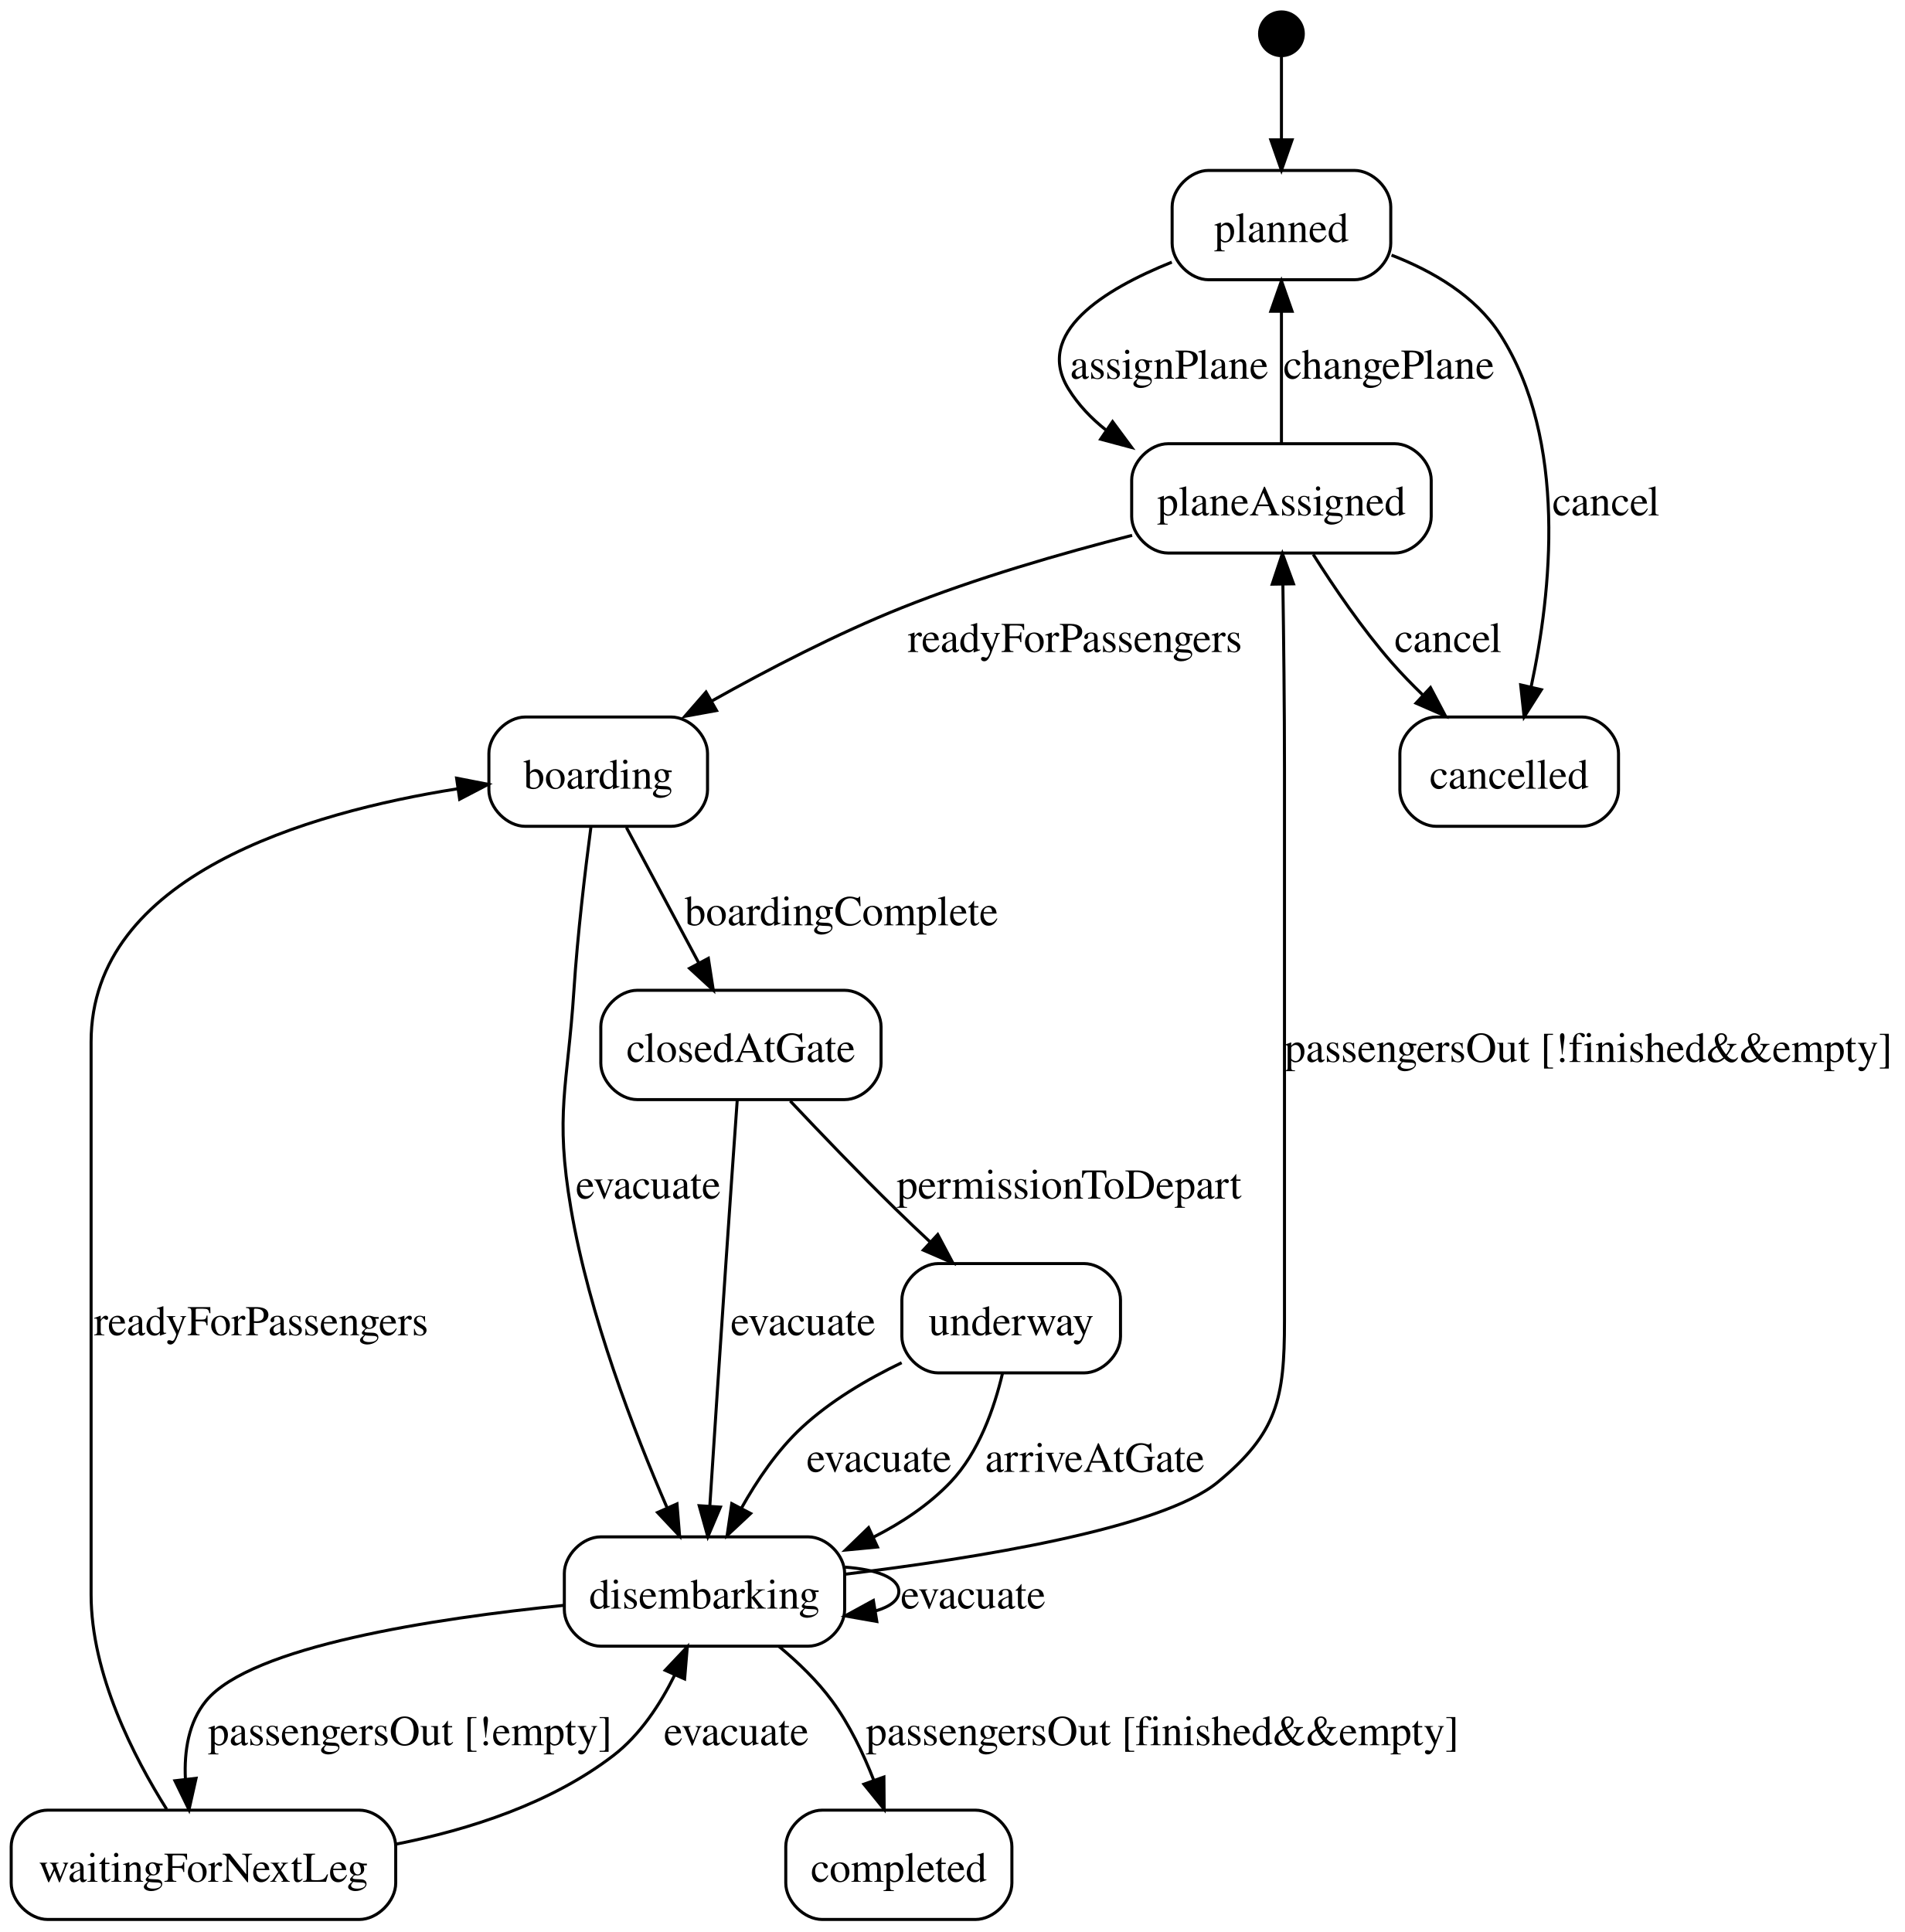
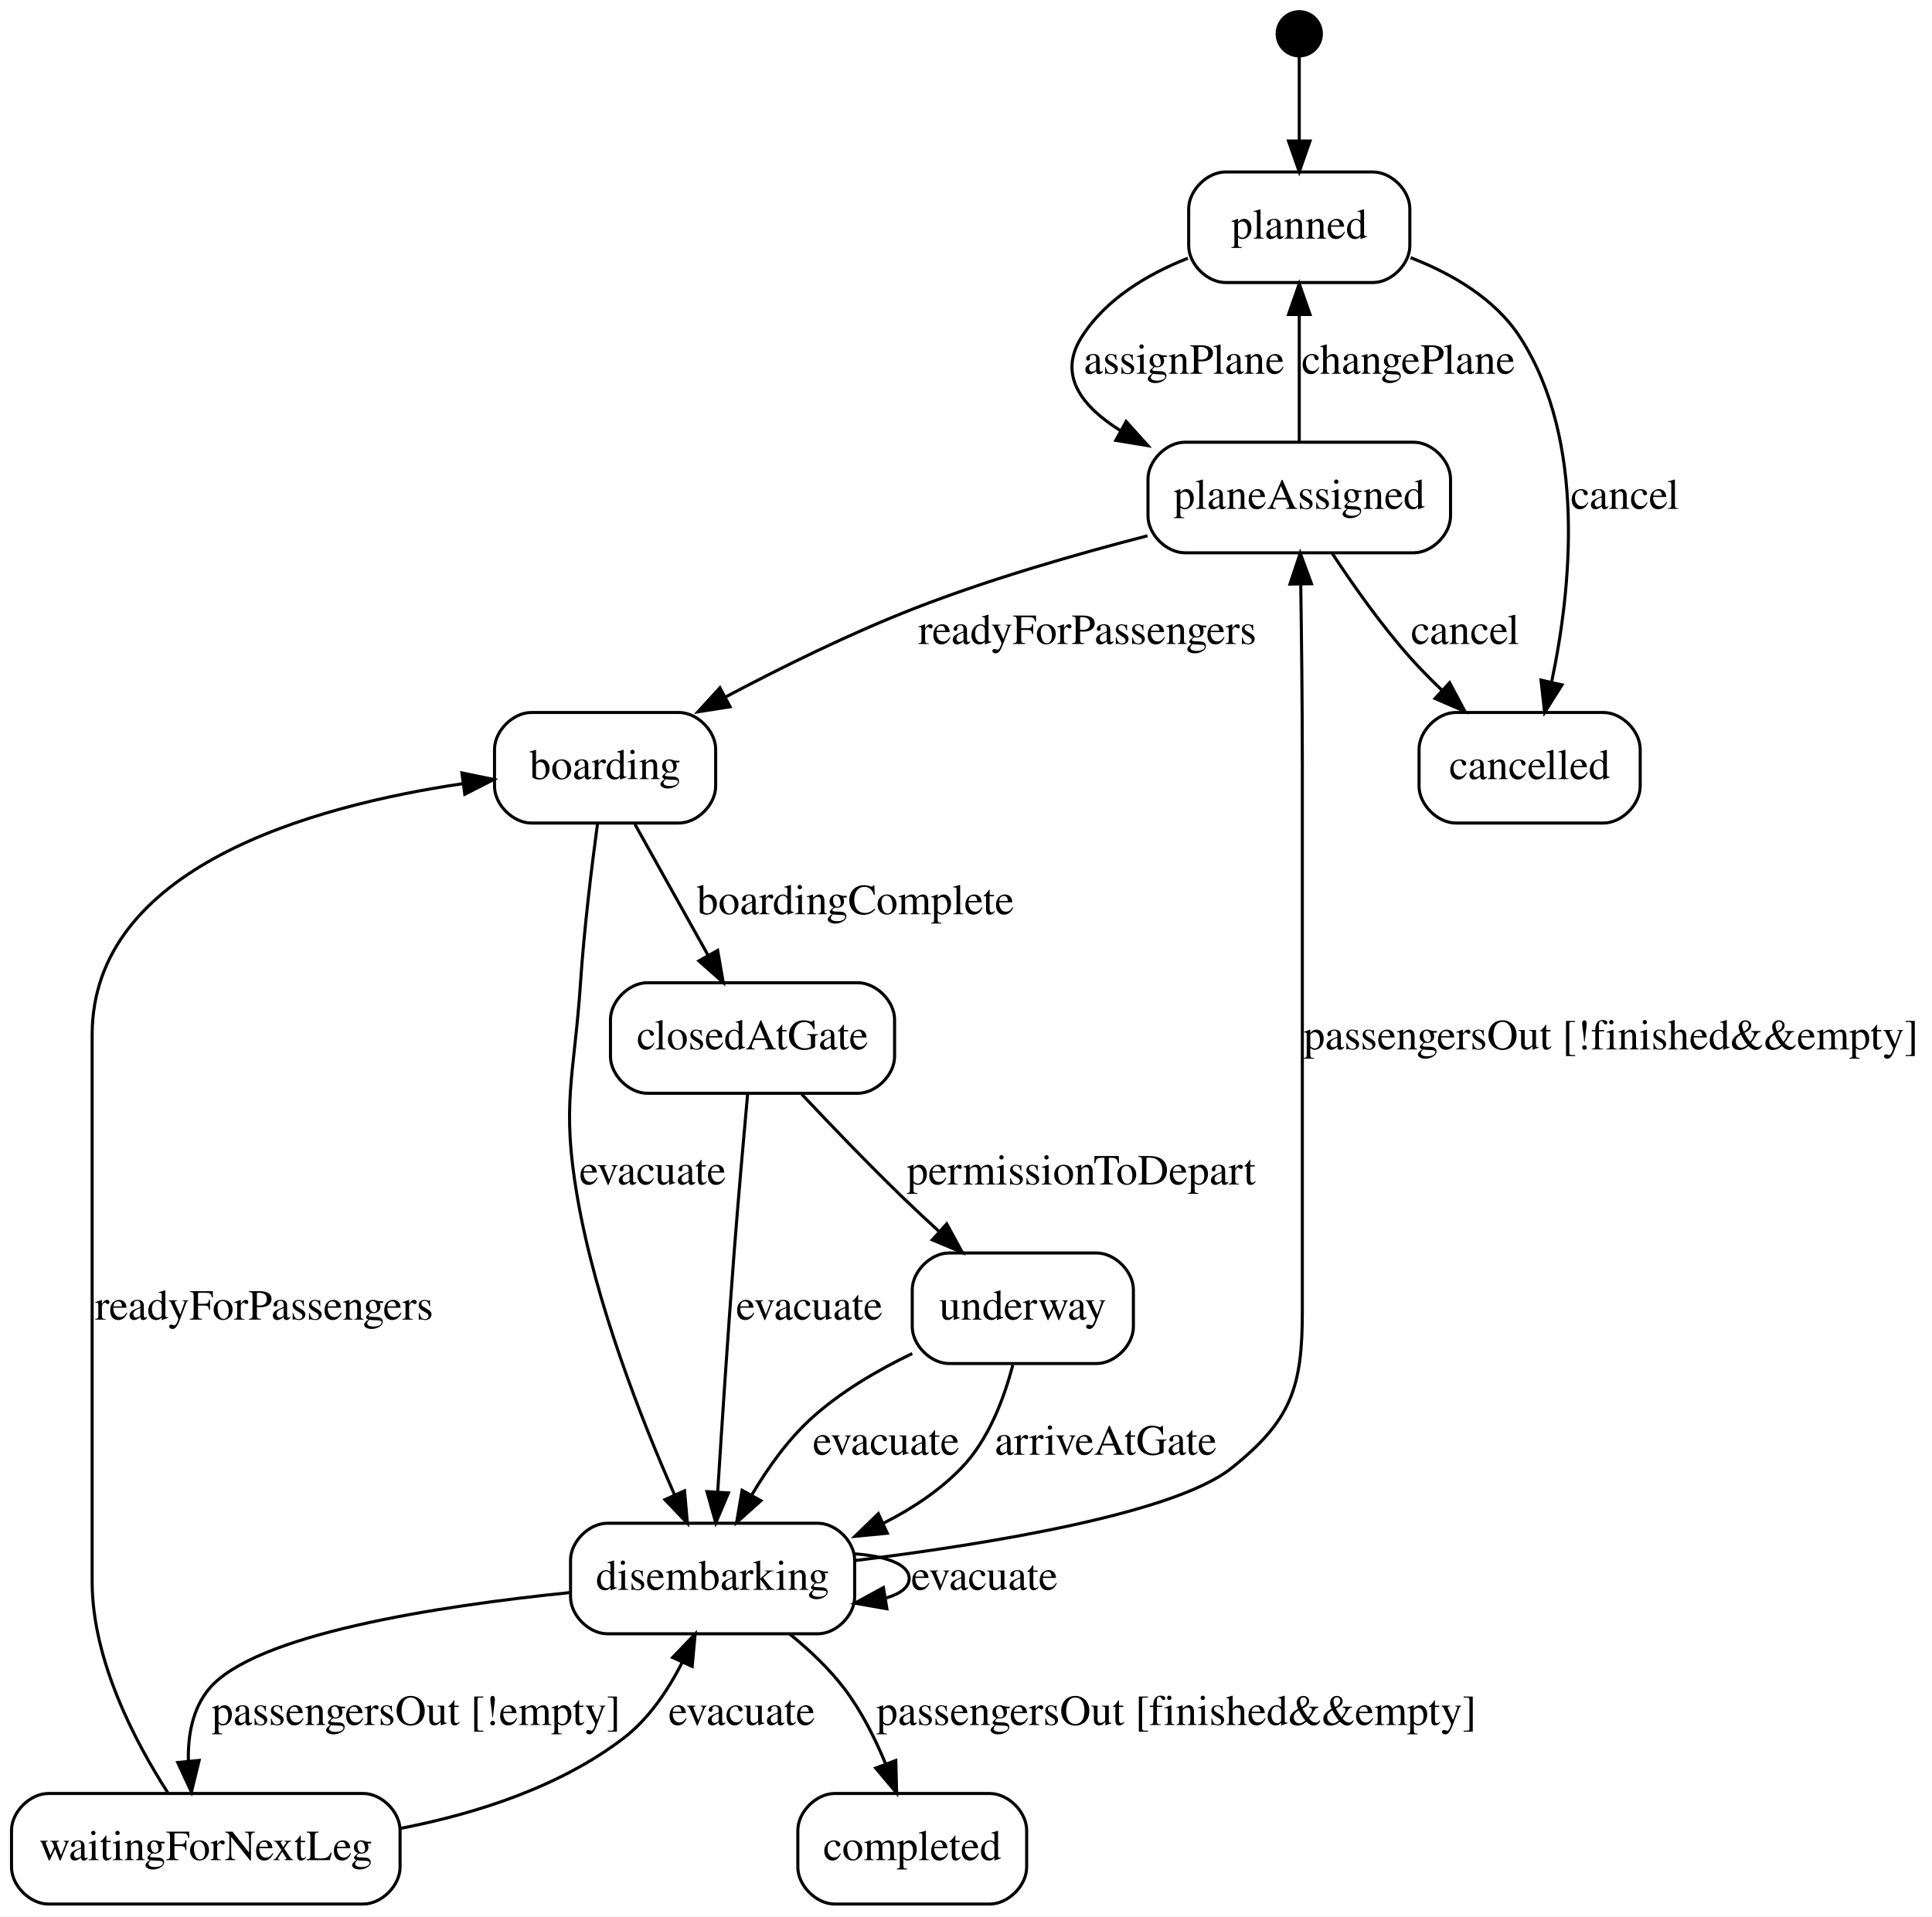
- <svg xmlns="http://www.w3.org/2000/svg" width="627pt" height="636pt" viewBox="0.00 0.00 627.25 636.00">
-   <g id="graph0" class="graph" transform="scale(1 1) rotate(0) translate(4 632)">
-     <polygon fill="white" stroke="white" points="-4,5 -4,-632 624.245,-632 624.245,5 -4,5" />
+ <svg xmlns="http://www.w3.org/2000/svg" width="629pt" height="624pt" viewBox="0.00 0.00 629.00 624.00">
+   <g id="graph0" class="graph" transform="scale(1 1) rotate(0) translate(4 620)">
+     <polygon fill="white" stroke="none" points="-4,4 -4,-620 625,-620 625,4 -4,4" />
    <g id="node1" class="node">
-       <ellipse fill="black" stroke="black" cx="418" cy="-621" rx="7.2" ry="7.2" />
+       <ellipse fill="black" stroke="black" cx="419" cy="-609" rx="7.2" ry="7.2" />
    </g>
    <g id="node2" class="node">
-       <path fill="none" stroke="black" d="M442,-576C442,-576 394,-576 394,-576 388,-576 382,-570 382,-564 382,-564 382,-552 382,-552 382,-546 388,-540 394,-540 394,-540 442,-540 442,-540 448,-540 454,-546 454,-552 454,-552 454,-564 454,-564 454,-570 448,-576 442,-576" />
-       <text text-anchor="middle" x="418" y="-552.4" font-family="Times,serif" font-size="14.00">planned</text>
+       <path fill="none" stroke="black" d="M443,-564C443,-564 395,-564 395,-564 389,-564 383,-558 383,-552 383,-552 383,-540 383,-540 383,-534 389,-528 395,-528 395,-528 443,-528 443,-528 449,-528 455,-534 455,-540 455,-540 455,-552 455,-552 455,-558 449,-564 443,-564" />
+       <text text-anchor="middle" x="419" y="-542.3" font-family="Times,serif" font-size="14.00">planned</text>
    </g>
    <g id="edge1" class="edge">
-       <path fill="none" stroke="black" d="M418,-613.472C418,-606.902 418,-596.324 418,-586.229" />
-       <polygon fill="black" stroke="black" points="421.5,-586.073 418,-576.073 414.5,-586.073 421.5,-586.073" />
+       <path fill="none" stroke="black" d="M419,-601.472C419,-594.902 419,-584.324 419,-574.229" />
+       <polygon fill="black" stroke="black" points="422.5,-574.073 419,-564.073 415.5,-574.073 422.5,-574.073" />
    </g>
    <g id="node3" class="node">
-       <path fill="none" stroke="black" d="M455.321,-486C455.321,-486 380.679,-486 380.679,-486 374.679,-486 368.679,-480 368.679,-474 368.679,-474 368.679,-462 368.679,-462 368.679,-456 374.679,-450 380.679,-450 380.679,-450 455.321,-450 455.321,-450 461.321,-450 467.321,-456 467.321,-462 467.321,-462 467.321,-474 467.321,-474 467.321,-480 461.321,-486 455.321,-486" />
-       <text text-anchor="middle" x="418" y="-462.4" font-family="Times,serif" font-size="14.00">planeAssigned</text>
+       <path fill="none" stroke="black" d="M456.25,-476C456.25,-476 381.75,-476 381.75,-476 375.75,-476 369.75,-470 369.75,-464 369.75,-464 369.75,-452 369.75,-452 369.75,-446 375.75,-440 381.75,-440 381.75,-440 456.25,-440 456.25,-440 462.25,-440 468.25,-446 468.25,-452 468.25,-452 468.25,-464 468.25,-464 468.25,-470 462.25,-476 456.25,-476" />
+       <text text-anchor="middle" x="419" y="-454.3" font-family="Times,serif" font-size="14.00">planeAssigned</text>
    </g>
    <g id="edge3" class="edge">
-       <path fill="none" stroke="black" d="M381.897,-545.792C359.316,-536.718 336.501,-522.427 347.896,-504 351.105,-498.812 355.341,-494.367 360.145,-490.565" />
-       <polygon fill="black" stroke="black" points="362.387,-493.273 368.687,-484.755 358.45,-487.485 362.387,-493.273" />
-       <text text-anchor="middle" x="381.052" y="-507.4" font-family="Times,serif" font-size="14.00">assignPlane</text>
+       <path fill="none" stroke="black" d="M382.735,-535.922C369.444,-530.65 355.766,-522.487 348,-510 340.439,-497.842 348.091,-487.72 360.772,-479.783" />
+       <polygon fill="black" stroke="black" points="362.631,-482.755 369.722,-474.883 359.269,-476.615 362.631,-482.755" />
+       <text text-anchor="middle" x="381.5" y="-498.3" font-family="Times,serif" font-size="14.00">assignPlane</text>
    </g>
    <g id="node10" class="node">
-       <path fill="none" stroke="black" d="M517,-396C517,-396 469,-396 469,-396 463,-396 457,-390 457,-384 457,-384 457,-372 457,-372 457,-366 463,-360 469,-360 469,-360 517,-360 517,-360 523,-360 529,-366 529,-372 529,-372 529,-384 529,-384 529,-390 523,-396 517,-396" />
-       <text text-anchor="middle" x="493" y="-372.4" font-family="Times,serif" font-size="14.00">cancelled</text>
+       <path fill="none" stroke="black" d="M518,-388C518,-388 470,-388 470,-388 464,-388 458,-382 458,-376 458,-376 458,-364 458,-364 458,-358 464,-352 470,-352 470,-352 518,-352 518,-352 524,-352 530,-358 530,-364 530,-364 530,-376 530,-376 530,-382 524,-388 518,-388" />
+       <text text-anchor="middle" x="494" y="-366.3" font-family="Times,serif" font-size="14.00">cancelled</text>
    </g>
    <g id="edge17" class="edge">
-       <path fill="none" stroke="black" d="M454.251,-548.106C467.825,-542.845 481.904,-534.64 490,-522 512.403,-487.021 506.809,-436.698 500.241,-406.019" />
-       <polygon fill="black" stroke="black" points="503.596,-404.991 497.922,-396.043 496.778,-406.576 503.596,-404.991" />
-       <text text-anchor="middle" x="524.873" y="-462.4" font-family="Times,serif" font-size="14.00">cancel</text>
+       <path fill="none" stroke="black" d="M455.248,-536.104C468.82,-530.842 482.9,-522.638 491,-510 512.576,-476.335 507.485,-428.035 501.204,-398.137" />
+       <polygon fill="black" stroke="black" points="504.53,-396.981 498.884,-388.016 497.707,-398.546 504.53,-396.981" />
+       <text text-anchor="middle" x="525" y="-454.3" font-family="Times,serif" font-size="14.00">cancel</text>
    </g>
    <g id="edge2" class="edge">
-       <path fill="none" stroke="black" d="M418,-486.05C418,-498.342 418,-515.197 418,-529.395" />
-       <polygon fill="black" stroke="black" points="414.5,-529.614 418,-539.614 421.5,-529.614 414.5,-529.614" />
-       <text text-anchor="middle" x="453.373" y="-507.4" font-family="Times,serif" font-size="14.00">changePlane</text>
+       <path fill="none" stroke="black" d="M419,-476.084C419,-487.861 419,-503.774 419,-517.342" />
+       <polygon fill="black" stroke="black" points="415.5,-517.597 419,-527.597 422.5,-517.597 415.5,-517.597" />
+       <text text-anchor="middle" x="454.5" y="-498.3" font-family="Times,serif" font-size="14.00">changePlane</text>
    </g>
    <g id="node5" class="node">
-       <path fill="none" stroke="black" d="M217,-396C217,-396 169,-396 169,-396 163,-396 157,-390 157,-384 157,-384 157,-372 157,-372 157,-366 163,-360 169,-360 169,-360 217,-360 217,-360 223,-360 229,-366 229,-372 229,-372 229,-384 229,-384 229,-390 223,-396 217,-396" />
-       <text text-anchor="middle" x="193" y="-372.4" font-family="Times,serif" font-size="14.00">boarding</text>
+       <path fill="none" stroke="black" d="M217,-388C217,-388 169,-388 169,-388 163,-388 157,-382 157,-376 157,-376 157,-364 157,-364 157,-358 163,-352 169,-352 169,-352 217,-352 217,-352 223,-352 229,-358 229,-364 229,-364 229,-376 229,-376 229,-382 223,-388 217,-388" />
+       <text text-anchor="middle" x="193" y="-366.3" font-family="Times,serif" font-size="14.00">boarding</text>
    </g>
    <g id="edge6" class="edge">
-       <path fill="none" stroke="black" d="M368.829,-455.825C345.474,-449.864 317.402,-441.74 293.027,-432 271.639,-423.453 248.869,-411.624 230.466,-401.309" />
-       <polygon fill="black" stroke="black" points="231.963,-398.134 221.54,-396.233 228.503,-404.219 231.963,-398.134" />
-       <text text-anchor="middle" x="349.986" y="-417.4" font-family="Times,serif" font-size="14.00">readyForPassengers</text>
+       <path fill="none" stroke="black" d="M369.602,-445.535C346.32,-439.534 318.37,-431.461 294,-422 273.009,-413.851 250.565,-402.774 232.178,-393.025" />
+       <polygon fill="black" stroke="black" points="233.699,-389.869 223.233,-388.218 230.385,-396.035 233.699,-389.869" />
+       <text text-anchor="middle" x="350" y="-410.3" font-family="Times,serif" font-size="14.00">readyForPassengers</text>
    </g>
    <g id="edge18" class="edge">
-       <path fill="none" stroke="black" d="M428.464,-449.542C435.237,-438.827 444.573,-425.082 454.255,-414 457.442,-410.352 460.986,-406.702 464.601,-403.21" />
-       <polygon fill="black" stroke="black" points="467.08,-405.684 472.025,-396.314 462.316,-400.555 467.08,-405.684" />
-       <text text-anchor="middle" x="472.873" y="-417.4" font-family="Times,serif" font-size="14.00">cancel</text>
+       <path fill="none" stroke="black" d="M429.773,-439.748C436.498,-429.514 445.636,-416.527 455,-406 458.231,-402.368 461.813,-398.727 465.458,-395.239" />
+       <polygon fill="black" stroke="black" points="467.954,-397.698 472.936,-388.347 463.211,-392.55 467.954,-397.698" />
+       <text text-anchor="middle" x="473" y="-410.3" font-family="Times,serif" font-size="14.00">cancel</text>
    </g>
    <g id="node4" class="node">
-       <path fill="none" stroke="black" d="M114.316,-36C114.316,-36 11.684,-36 11.684,-36 5.684,-36 -0.316,-30 -0.316,-24 -0.316,-24 -0.316,-12 -0.316,-12 -0.316,-6 5.684,-0 11.684,-0 11.684,-0 114.316,-0 114.316,-0 120.316,-0 126.316,-6 126.316,-12 126.316,-12 126.316,-24 126.316,-24 126.316,-30 120.316,-36 114.316,-36" />
-       <text text-anchor="middle" x="63" y="-12.4" font-family="Times,serif" font-size="14.00">waitingForNextLeg</text>
+       <path fill="none" stroke="black" d="M114.25,-36C114.25,-36 11.75,-36 11.75,-36 5.75,-36 -0.25,-30 -0.25,-24 -0.25,-24 -0.25,-12 -0.25,-12 -0.25,-6 5.75,-0 11.75,-0 11.75,-0 114.25,-0 114.25,-0 120.25,-0 126.25,-6 126.25,-12 126.25,-12 126.25,-24 126.25,-24 126.25,-30 120.25,-36 114.25,-36" />
+       <text text-anchor="middle" x="63" y="-14.3" font-family="Times,serif" font-size="14.00">waitingForNextLeg</text>
    </g>
    <g id="edge7" class="edge">
-       <path fill="none" stroke="black" d="M50.885,-36.302C40.094,-53.431 26,-80.814 26,-107 26,-289 26,-289 26,-289 26,-343.766 97.164,-364.531 146.582,-372.348" />
-       <polygon fill="black" stroke="black" points="146.364,-375.853 156.763,-373.827 147.371,-368.925 146.364,-375.853" />
-       <text text-anchor="middle" x="81.986" y="-192.4" font-family="Times,serif" font-size="14.00">readyForPassengers</text>
+       <path fill="none" stroke="black" d="M50.679,-36.188C39.916,-52.917 26,-79.482 26,-105 26,-283 26,-283 26,-283 26,-337.498 97.164,-357.492 146.582,-364.807" />
+       <polygon fill="black" stroke="black" points="146.385,-368.312 156.763,-366.183 147.322,-361.375 146.385,-368.312" />
+       <text text-anchor="middle" x="82" y="-190.3" font-family="Times,serif" font-size="14.00">readyForPassengers</text>
    </g>
    <g id="node8" class="node">
-       <path fill="none" stroke="black" d="M262.155,-126C262.155,-126 193.845,-126 193.845,-126 187.845,-126 181.845,-120 181.845,-114 181.845,-114 181.845,-102 181.845,-102 181.845,-96 187.845,-90 193.845,-90 193.845,-90 262.155,-90 262.155,-90 268.155,-90 274.155,-96 274.155,-102 274.155,-102 274.155,-114 274.155,-114 274.155,-120 268.155,-126 262.155,-126" />
-       <text text-anchor="middle" x="228" y="-102.4" font-family="Times,serif" font-size="14.00">disembarking</text>
+       <path fill="none" stroke="black" d="M262.25,-124C262.25,-124 193.75,-124 193.75,-124 187.75,-124 181.75,-118 181.75,-112 181.75,-112 181.75,-100 181.75,-100 181.75,-94 187.75,-88 193.75,-88 193.75,-88 262.25,-88 262.25,-88 268.25,-88 274.25,-94 274.25,-100 274.25,-100 274.25,-112 274.25,-112 274.25,-118 268.25,-124 262.25,-124" />
+       <text text-anchor="middle" x="228" y="-102.3" font-family="Times,serif" font-size="14.00">disembarking</text>
    </g>
    <g id="edge10" class="edge">
-       <path fill="none" stroke="black" d="M126.42,-24.803C150.746,-29.604 177.546,-38.298 198,-54 206.806,-60.76 213.436,-70.891 218.192,-80.49" />
-       <polygon fill="black" stroke="black" points="215.062,-82.064 222.336,-89.768 221.453,-79.21 215.062,-82.064" />
-       <text text-anchor="middle" x="238.479" y="-57.4" font-family="Times,serif" font-size="14.00">evacuate</text>
+       <path fill="none" stroke="black" d="M126.524,-24.664C151.118,-29.44 178.277,-38.154 199,-54 207.287,-60.337 213.585,-69.767 218.159,-78.8" />
+       <polygon fill="black" stroke="black" points="214.984,-80.273 222.313,-87.924 221.355,-77.373 214.984,-80.273" />
+       <text text-anchor="middle" x="237.5" y="-58.3" font-family="Times,serif" font-size="14.00">evacuate</text>
    </g>
    <g id="node6" class="node">
-       <path fill="none" stroke="black" d="M274.145,-306C274.145,-306 205.855,-306 205.855,-306 199.855,-306 193.855,-300 193.855,-294 193.855,-294 193.855,-282 193.855,-282 193.855,-276 199.855,-270 205.855,-270 205.855,-270 274.145,-270 274.145,-270 280.145,-270 286.145,-276 286.145,-282 286.145,-282 286.145,-294 286.145,-294 286.145,-300 280.145,-306 274.145,-306" />
-       <text text-anchor="middle" x="240" y="-282.4" font-family="Times,serif" font-size="14.00">closedAtGate</text>
+       <path fill="none" stroke="black" d="M275.25,-300C275.25,-300 206.75,-300 206.75,-300 200.75,-300 194.75,-294 194.75,-288 194.75,-288 194.75,-276 194.75,-276 194.75,-270 200.75,-264 206.75,-264 206.75,-264 275.25,-264 275.25,-264 281.25,-264 287.25,-270 287.25,-276 287.25,-276 287.25,-288 287.25,-288 287.25,-294 281.25,-300 275.25,-300" />
+       <text text-anchor="middle" x="241" y="-278.3" font-family="Times,serif" font-size="14.00">closedAtGate</text>
    </g>
    <g id="edge8" class="edge">
-       <path fill="none" stroke="black" d="M202.286,-359.614C209.089,-346.876 218.438,-329.372 226.125,-314.979" />
-       <polygon fill="black" stroke="black" points="229.27,-316.52 230.894,-306.05 223.095,-313.222 229.27,-316.52" />
-       <text text-anchor="middle" x="273.1" y="-327.4" font-family="Times,serif" font-size="14.00">boardingComplete</text>
+       <path fill="none" stroke="black" d="M202.714,-351.597C209.524,-339.394 218.749,-322.867 226.436,-309.093" />
+       <polygon fill="black" stroke="black" points="229.647,-310.522 231.465,-300.084 223.535,-307.11 229.647,-310.522" />
+       <text text-anchor="middle" x="274.5" y="-322.3" font-family="Times,serif" font-size="14.00">boardingComplete</text>
    </g>
    <g id="edge11" class="edge">
-       <path fill="none" stroke="black" d="M190.605,-359.824C188.713,-345.47 186.2,-324.444 185,-306 182.922,-274.065 178.656,-265.546 184.041,-234 190.029,-198.923 204.831,-160.597 215.608,-135.755" />
-       <polygon fill="black" stroke="black" points="218.947,-136.86 219.8,-126.299 212.548,-134.023 218.947,-136.86" />
-       <text text-anchor="middle" x="209.479" y="-237.4" font-family="Times,serif" font-size="14.00">evacuate</text>
+       <path fill="none" stroke="black" d="M190.529,-351.745C188.648,-337.813 186.186,-317.688 185,-300 182.918,-268.955 178.682,-260.656 184,-230 189.996,-195.434 204.811,-157.732 215.598,-133.304" />
+       <polygon fill="black" stroke="black" points="218.871,-134.56 219.794,-124.006 212.49,-131.681 218.871,-134.56" />
+       <text text-anchor="middle" x="208.5" y="-234.3" font-family="Times,serif" font-size="14.00">evacuate</text>
    </g>
    <g id="node7" class="node">
-       <path fill="none" stroke="black" d="M353,-216C353,-216 305,-216 305,-216 299,-216 293,-210 293,-204 293,-204 293,-192 293,-192 293,-186 299,-180 305,-180 305,-180 353,-180 353,-180 359,-180 365,-186 365,-192 365,-192 365,-204 365,-204 365,-210 359,-216 353,-216" />
-       <text text-anchor="middle" x="329" y="-192.4" font-family="Times,serif" font-size="14.00">underway</text>
+       <path fill="none" stroke="black" d="M353,-212C353,-212 305,-212 305,-212 299,-212 293,-206 293,-200 293,-200 293,-188 293,-188 293,-182 299,-176 305,-176 305,-176 353,-176 353,-176 359,-176 365,-182 365,-188 365,-188 365,-200 365,-200 365,-206 359,-212 353,-212" />
+       <text text-anchor="middle" x="329" y="-190.3" font-family="Times,serif" font-size="14.00">underway</text>
    </g>
    <g id="edge9" class="edge">
-       <path fill="none" stroke="black" d="M256.235,-269.548C266.099,-259.082 279.039,-245.596 290.895,-234 294.573,-230.402 298.513,-226.662 302.414,-223.024" />
-       <polygon fill="black" stroke="black" points="304.814,-225.571 309.786,-216.216 300.065,-220.428 304.814,-225.571" />
-       <text text-anchor="middle" x="348.053" y="-237.4" font-family="Times,serif" font-size="14.00">permissionToDepart</text>
+       <path fill="none" stroke="black" d="M257.024,-263.692C266.449,-253.673 278.699,-240.923 290,-230 293.747,-226.378 297.77,-222.625 301.757,-218.98" />
+       <polygon fill="black" stroke="black" points="304.224,-221.468 309.3,-212.169 299.533,-216.273 304.224,-221.468" />
+       <text text-anchor="middle" x="348" y="-234.3" font-family="Times,serif" font-size="14.00">permissionToDepart</text>
    </g>
    <g id="edge12" class="edge">
-       <path fill="none" stroke="black" d="M238.778,-269.785C237.762,-255.407 236.287,-234.369 235.041,-216 233.198,-188.829 231.162,-157.772 229.756,-136.142" />
-       <polygon fill="black" stroke="black" points="233.241,-135.803 229.101,-126.051 226.256,-136.256 233.241,-135.803" />
-       <text text-anchor="middle" x="260.479" y="-192.4" font-family="Times,serif" font-size="14.00">evacuate</text>
+       <path fill="none" stroke="black" d="M239.425,-263.994C238.155,-250.033 236.363,-229.744 235,-212 232.975,-185.63 231.001,-155.507 229.669,-134.308" />
+       <polygon fill="black" stroke="black" points="233.149,-133.866 229.034,-124.103 226.162,-134.301 233.149,-133.866" />
+       <text text-anchor="middle" x="259.5" y="-190.3" font-family="Times,serif" font-size="14.00">evacuate</text>
    </g>
    <g id="edge13" class="edge">
-       <path fill="none" stroke="black" d="M292.928,-183.352C281.545,-177.884 269.486,-170.77 260.041,-162 252.004,-154.538 245.285,-144.608 240.11,-135.362" />
-       <polygon fill="black" stroke="black" points="243.191,-133.701 235.457,-126.46 236.987,-136.944 243.191,-133.701" />
-       <text text-anchor="middle" x="285.479" y="-147.4" font-family="Times,serif" font-size="14.00">evacuate</text>
+       <path fill="none" stroke="black" d="M292.992,-179.263C281.607,-173.79 269.523,-166.694 260,-158 252.404,-151.065 245.919,-141.925 240.814,-133.301" />
+       <polygon fill="black" stroke="black" points="243.726,-131.336 235.828,-124.274 237.599,-134.72 243.726,-131.336" />
+       <text text-anchor="middle" x="284.5" y="-146.3" font-family="Times,serif" font-size="14.00">evacuate</text>
    </g>
    <g id="edge14" class="edge">
-       <path fill="none" stroke="black" d="M326.141,-179.858C323.448,-168.454 318.368,-153.82 309,-144 301.941,-136.601 293.057,-130.682 283.779,-125.972" />
-       <polygon fill="black" stroke="black" points="284.968,-122.667 274.422,-121.657 282.037,-129.023 284.968,-122.667" />
-       <text text-anchor="middle" x="356.535" y="-147.4" font-family="Times,serif" font-size="14.00">arriveAtGate</text>
+       <path fill="none" stroke="black" d="M325.737,-175.535C322.921,-164.708 317.856,-151.164 309,-142 301.894,-134.647 292.987,-128.749 283.701,-124.047" />
+       <polygon fill="black" stroke="black" points="284.888,-120.741 274.341,-119.734 281.958,-127.098 284.888,-120.741" />
+       <text text-anchor="middle" x="356" y="-146.3" font-family="Times,serif" font-size="14.00">arriveAtGate</text>
    </g>
    <g id="edge4" class="edge">
-       <path fill="none" stroke="black" d="M274.086,-113.68C317.511,-118.935 378.583,-128.775 397,-144 416.657,-160.25 419,-171.496 419,-197 419,-379 419,-379 419,-379 419,-399.371 418.729,-422.393 418.469,-439.778" />
-       <polygon fill="black" stroke="black" points="414.969,-439.747 418.311,-449.801 421.968,-439.858 414.969,-439.747" />
-       <text text-anchor="middle" x="519.123" y="-282.4" font-family="Times,serif" font-size="14.00">passengersOut [!finished&amp;&amp;empty]</text>
+       <path fill="none" stroke="black" d="M274.397,-111.85C317.722,-117.209 378.413,-127.102 397,-142 416.402,-157.551 420,-168.135 420,-193 420,-371 420,-371 420,-371 420,-390.598 419.737,-412.706 419.481,-429.599" />
+       <polygon fill="black" stroke="black" points="415.977,-429.813 419.316,-439.868 422.976,-429.925 415.977,-429.813" />
+       <text text-anchor="middle" x="520.5" y="-278.3" font-family="Times,serif" font-size="14.00">passengersOut [!finished&amp;&amp;empty]</text>
    </g>
    <g id="edge5" class="edge">
-       <path fill="none" stroke="black" d="M181.911,-103.478C138.716,-99.112 78.637,-89.941 63.872,-72 58.072,-64.952 56.635,-55.409 57.052,-46.363" />
-       <polygon fill="black" stroke="black" points="60.561,-46.488 58.241,-36.151 53.608,-45.678 60.561,-46.488" />
-       <text text-anchor="middle" x="131.064" y="-57.4" font-family="Times,serif" font-size="14.00">passengersOut [!empty]</text>
+       <path fill="none" stroke="black" d="M181.553,-101.421C138.43,-97.028 78.734,-87.85 64,-70 58.688,-63.565 57.151,-54.959 57.329,-46.651" />
+       <polygon fill="black" stroke="black" points="60.835,-46.764 58.318,-36.473 53.867,-46.088 60.835,-46.764" />
+       <text text-anchor="middle" x="131.5" y="-58.3" font-family="Times,serif" font-size="14.00">passengersOut [!empty]</text>
    </g>
    <g id="edge15" class="edge">
-       <path fill="none" stroke="black" d="M274.312,-116.028C284.546,-115.274 292,-112.598 292,-108 292,-105.126 289.088,-103.004 284.406,-101.631" />
-       <polygon fill="black" stroke="black" points="284.747,-98.141 274.312,-99.972 283.612,-105.048 284.747,-98.141" />
-       <text text-anchor="middle" x="316.479" y="-102.4" font-family="Times,serif" font-size="14.00">evacuate</text>
+       <path fill="none" stroke="black" d="M274.312,-114.028C284.546,-113.274 292,-110.598 292,-106 292,-103.126 289.088,-101.004 284.406,-99.631" />
+       <polygon fill="black" stroke="black" points="284.747,-96.141 274.312,-97.972 283.612,-103.048 284.747,-96.141" />
+       <text text-anchor="middle" x="316.5" y="-102.3" font-family="Times,serif" font-size="14.00">evacuate</text>
    </g>
    <g id="node9" class="node">
-       <path fill="none" stroke="black" d="M317.233,-36C317.233,-36 266.767,-36 266.767,-36 260.767,-36 254.767,-30 254.767,-24 254.767,-24 254.767,-12 254.767,-12 254.767,-6 260.767,-0 266.767,-0 266.767,-0 317.233,-0 317.233,-0 323.233,-0 329.233,-6 329.233,-12 329.233,-12 329.233,-24 329.233,-24 329.233,-30 323.233,-36 317.233,-36" />
-       <text text-anchor="middle" x="292" y="-12.4" font-family="Times,serif" font-size="14.00">completed</text>
+       <path fill="none" stroke="black" d="M318.25,-36C318.25,-36 267.75,-36 267.75,-36 261.75,-36 255.75,-30 255.75,-24 255.75,-24 255.75,-12 255.75,-12 255.75,-6 261.75,-0 267.75,-0 267.75,-0 318.25,-0 318.25,-0 324.25,-0 330.25,-6 330.25,-12 330.25,-12 330.25,-24 330.25,-24 330.25,-30 324.25,-36 318.25,-36" />
+       <text text-anchor="middle" x="293" y="-14.3" font-family="Times,serif" font-size="14.00">completed</text>
    </g>
    <g id="edge16" class="edge">
-       <path fill="none" stroke="black" d="M252.561,-89.891C258.832,-84.679 265.16,-78.573 270,-72 275.752,-64.19 280.31,-54.654 283.752,-45.836" />
-       <polygon fill="black" stroke="black" points="287.085,-46.908 287.166,-36.314 280.496,-44.546 287.085,-46.908" />
-       <text text-anchor="middle" x="378.792" y="-57.4" font-family="Times,serif" font-size="14.00">passengersOut [finished&amp;&amp;empty]</text>
+       <path fill="none" stroke="black" d="M253.097,-87.931C259.516,-82.719 266.007,-76.603 271,-70 276.458,-62.782 280.871,-54.003 284.271,-45.776" />
+       <polygon fill="black" stroke="black" points="287.645,-46.75 287.919,-36.159 281.1,-44.268 287.645,-46.75" />
+       <text text-anchor="middle" x="379" y="-58.3" font-family="Times,serif" font-size="14.00">passengersOut [finished&amp;&amp;empty]</text>
    </g>
  </g>
</svg>
